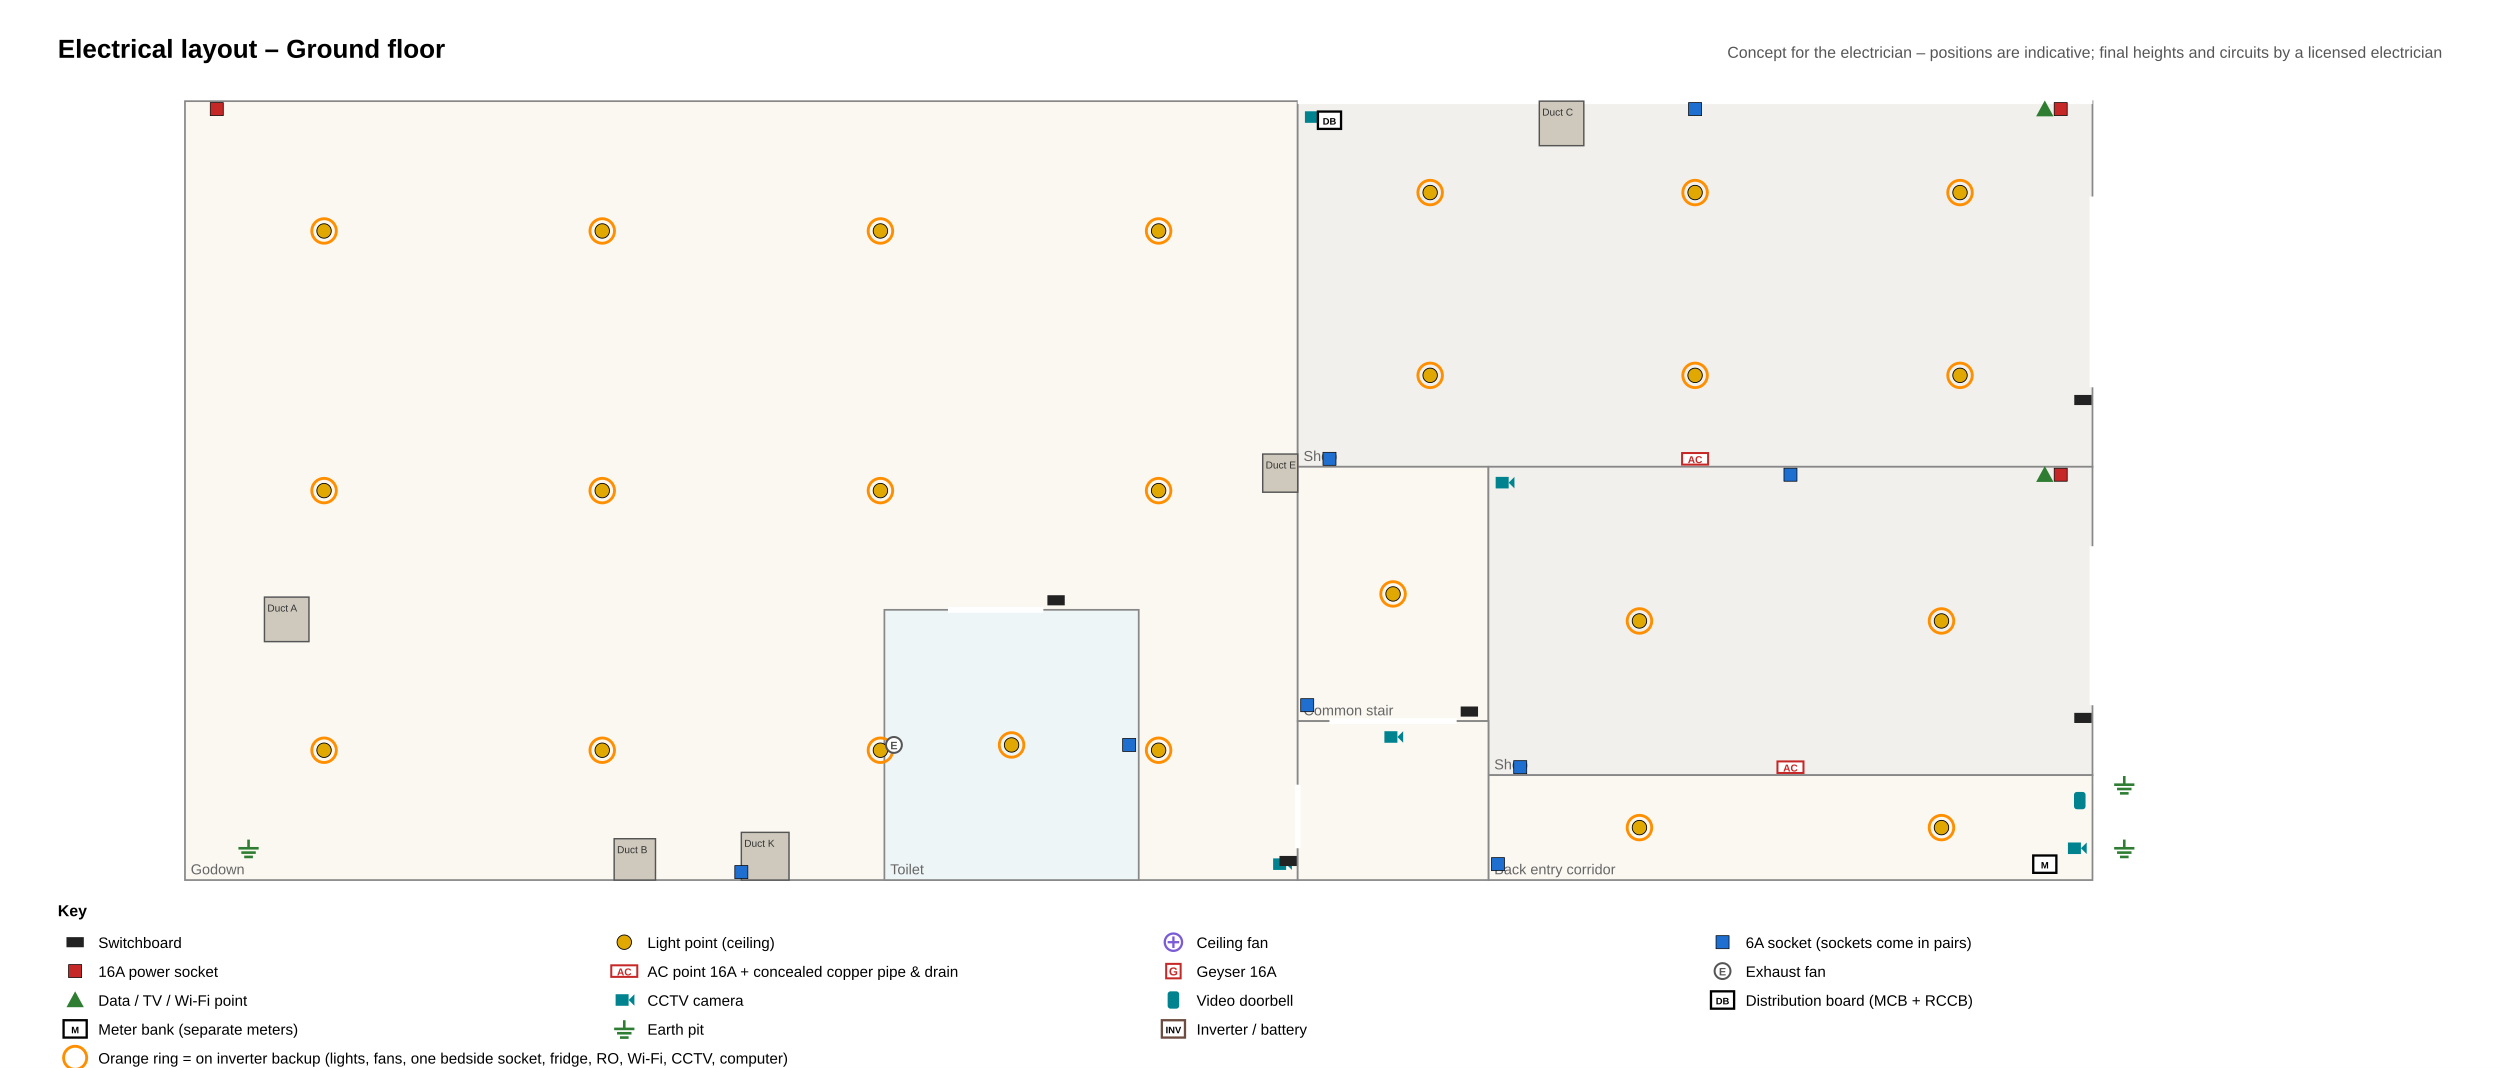
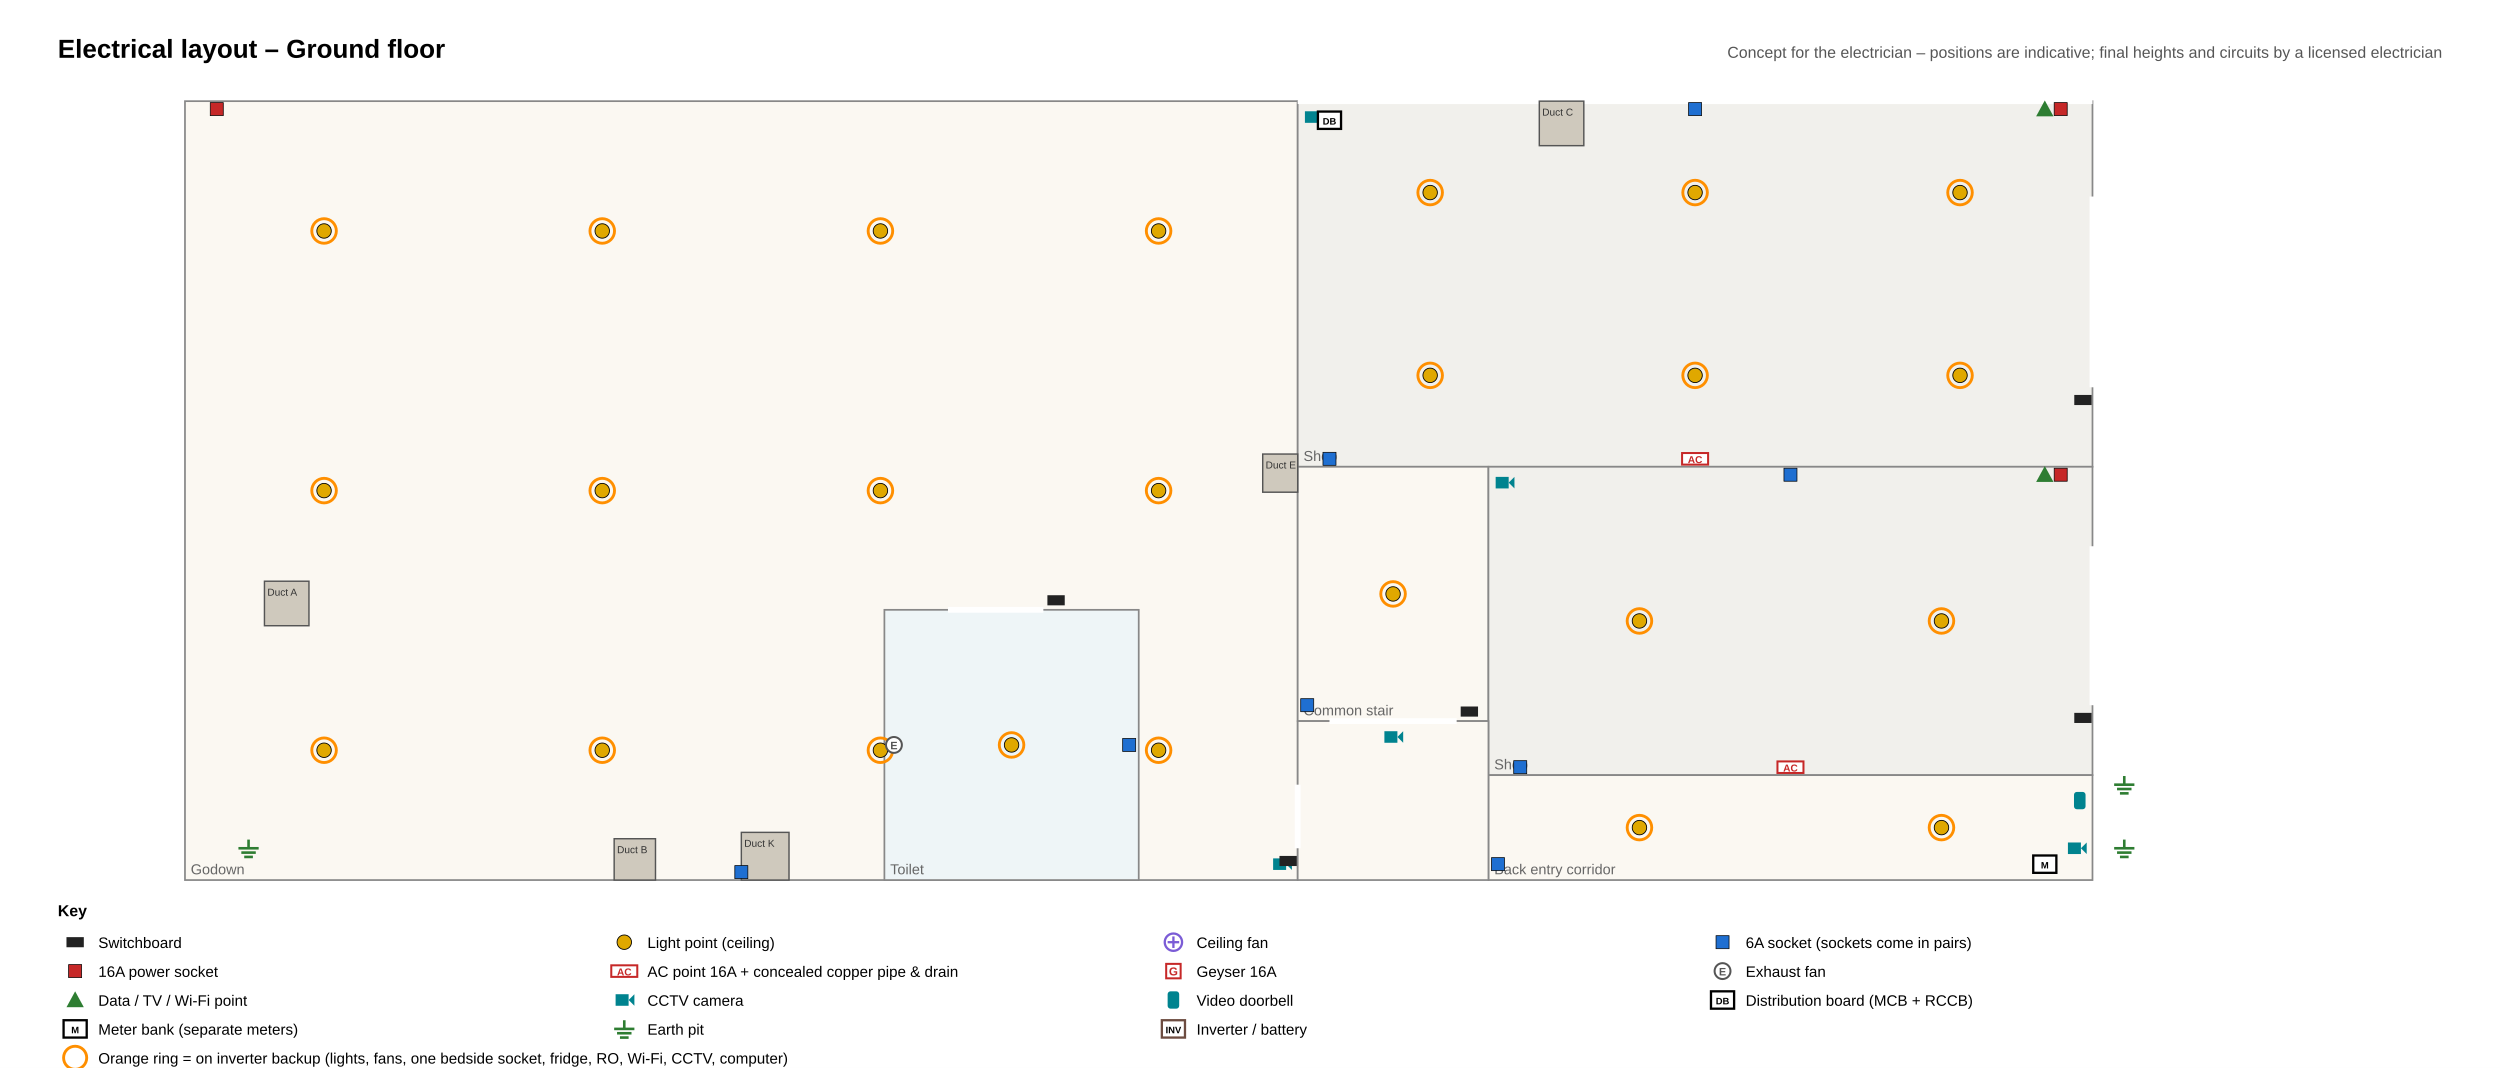
<svg xmlns="http://www.w3.org/2000/svg" width="1730" height="739" viewBox="0 0 1730 739" font-family="Arial, sans-serif">
  <rect width="100%" height="100%" fill="#fff" />
  <text x="40" y="40" font-size="18" font-weight="bold">Electrical layout – Ground floor</text>
  <text x="1690" y="40" font-size="11" text-anchor="end" fill="#555">Concept for the electrician – positions are indicative; final heights and circuits by a licensed electrician</text>
  <rect x="128" y="70" width="770" height="539" fill="#fbf8f2" stroke="#888" stroke-width="1.2" />
  <text x="132" y="605" font-size="10" fill="#666">Godown</text>
  <rect x="612" y="422" width="176" height="187" fill="#eef5f7" stroke="#888" stroke-width="1.2" />
  <text x="616" y="605" font-size="10" fill="#666">Toilet</text>
  <rect x="898" y="70" width="550" height="253" fill="#f1f0ec" stroke="#888" stroke-width="1.2" />
  <text x="902" y="319" font-size="10" fill="#666">Shop</text>
  <rect x="898" y="323" width="132" height="176" fill="#fbf8f2" stroke="#888" stroke-width="1.2" />
  <text x="902" y="495" font-size="10" fill="#666">Common stair</text>
  <rect x="1030" y="323" width="418" height="213.4" fill="#f1f0ec" stroke="#888" stroke-width="1.2" />
  <text x="1034" y="532.4" font-size="10" fill="#666">Shop</text>
  <rect x="1030" y="536.4" width="418" height="72.6" fill="#fbf8f2" stroke="#888" stroke-width="1.2" />
  <text x="1034" y="605" font-size="10" fill="#666">Back entry corridor</text>
  <rect x="898" y="499" width="132" height="110" fill="#fbf8f2" stroke="#888" stroke-width="1.2" />
  <line x1="898" y1="70" x2="1448" y2="70" stroke="#fff" stroke-width="4" />
  <line x1="898" y1="543" x2="898" y2="587" stroke="#fff" stroke-width="4" />
  <line x1="920" y1="499" x2="1008" y2="499" stroke="#fff" stroke-width="4" />
  <line x1="656" y1="422" x2="722" y2="422" stroke="#fff" stroke-width="4" />
  <line x1="1448" y1="136" x2="1448" y2="268" stroke="#fff" stroke-width="4" />
  <line x1="1448" y1="378" x2="1448" y2="488" stroke="#fff" stroke-width="4" />
-   <rect x="183" y="413.2" width="30.8" height="30.8" fill="#cfc9bd" stroke="#555" />
-   <text x="185" y="423.2" font-size="7" fill="#333">Duct A</text>
+   <rect x="183" y="402.2" width="30.8" height="30.8" fill="#cfc9bd" stroke="#555" />
+   <text x="185" y="412.2" font-size="7" fill="#333">Duct A</text>
  <rect x="425" y="580.4" width="28.6" height="28.6" fill="#cfc9bd" stroke="#555" />
  <text x="427" y="590.4" font-size="7" fill="#333">Duct B</text>
  <rect x="513" y="576" width="33" height="33" fill="#cfc9bd" stroke="#555" />
  <text x="515" y="586" font-size="7" fill="#333">Duct K</text>
  <rect x="1065.2" y="70" width="30.8" height="30.8" fill="#cfc9bd" stroke="#555" />
  <text x="1067.2" y="80" font-size="7" fill="#333">Duct C</text>
  <rect x="873.8" y="314.2" width="24.2" height="26.4" fill="#cfc9bd" stroke="#555" />
  <text x="875.8" y="324.2" font-size="7" fill="#333">Duct E</text>
  <circle cx="224.25" cy="159.833" r="8.5" fill="none" stroke="#ff8f00" stroke-width="2" />
  <circle cx="224.25" cy="159.833" r="5" fill="#e0a800" stroke="#000" stroke-width="0.6" />
  <circle cx="224.25" cy="339.5" r="8.5" fill="none" stroke="#ff8f00" stroke-width="2" />
  <circle cx="224.25" cy="339.5" r="5" fill="#e0a800" stroke="#000" stroke-width="0.6" />
  <circle cx="224.25" cy="519.167" r="8.5" fill="none" stroke="#ff8f00" stroke-width="2" />
  <circle cx="224.25" cy="519.167" r="5" fill="#e0a800" stroke="#000" stroke-width="0.6" />
  <circle cx="416.75" cy="159.833" r="8.5" fill="none" stroke="#ff8f00" stroke-width="2" />
  <circle cx="416.75" cy="159.833" r="5" fill="#e0a800" stroke="#000" stroke-width="0.6" />
  <circle cx="416.75" cy="339.5" r="8.5" fill="none" stroke="#ff8f00" stroke-width="2" />
  <circle cx="416.75" cy="339.5" r="5" fill="#e0a800" stroke="#000" stroke-width="0.6" />
  <circle cx="416.75" cy="519.167" r="8.5" fill="none" stroke="#ff8f00" stroke-width="2" />
  <circle cx="416.75" cy="519.167" r="5" fill="#e0a800" stroke="#000" stroke-width="0.6" />
  <circle cx="609.25" cy="159.833" r="8.5" fill="none" stroke="#ff8f00" stroke-width="2" />
  <circle cx="609.25" cy="159.833" r="5" fill="#e0a800" stroke="#000" stroke-width="0.6" />
  <circle cx="609.25" cy="339.5" r="8.5" fill="none" stroke="#ff8f00" stroke-width="2" />
  <circle cx="609.25" cy="339.5" r="5" fill="#e0a800" stroke="#000" stroke-width="0.6" />
  <circle cx="609.25" cy="519.167" r="8.5" fill="none" stroke="#ff8f00" stroke-width="2" />
  <circle cx="609.25" cy="519.167" r="5" fill="#e0a800" stroke="#000" stroke-width="0.6" />
  <circle cx="801.75" cy="159.833" r="8.5" fill="none" stroke="#ff8f00" stroke-width="2" />
  <circle cx="801.75" cy="159.833" r="5" fill="#e0a800" stroke="#000" stroke-width="0.6" />
  <circle cx="801.75" cy="339.5" r="8.5" fill="none" stroke="#ff8f00" stroke-width="2" />
  <circle cx="801.75" cy="339.5" r="5" fill="#e0a800" stroke="#000" stroke-width="0.6" />
  <circle cx="801.75" cy="519.167" r="8.5" fill="none" stroke="#ff8f00" stroke-width="2" />
  <circle cx="801.75" cy="519.167" r="5" fill="#e0a800" stroke="#000" stroke-width="0.6" />
  <rect x="145.5" y="71" width="9" height="9" fill="#c62828" stroke="#000" stroke-width="0.5" />
  <rect x="508.5" y="599" width="9" height="9" fill="#1f6fd1" stroke="#000" stroke-width="0.5" />
  <rect x="881" y="594" width="9" height="8" fill="#00838f" />
  <path d="M890 598L894 594L894 602Z" fill="#00838f" />
  <circle cx="700" cy="515.5" r="8.5" fill="none" stroke="#ff8f00" stroke-width="2" />
  <circle cx="700" cy="515.5" r="5" fill="#e0a800" stroke="#000" stroke-width="0.6" />
  <circle cx="618.6" cy="515.5" r="5.5" fill="#fff" stroke="#555" stroke-width="1.4" />
  <text x="618.6" y="518.5" font-size="7.5" text-anchor="middle" fill="#555" font-weight="bold">E</text>
  <rect x="776.9" y="511" width="9" height="9" fill="#1f6fd1" stroke="#000" stroke-width="0.5" />
  <circle cx="989.667" cy="133.25" r="8.5" fill="none" stroke="#ff8f00" stroke-width="2" />
  <circle cx="989.667" cy="133.25" r="5" fill="#e0a800" stroke="#000" stroke-width="0.6" />
  <circle cx="989.667" cy="259.75" r="8.5" fill="none" stroke="#ff8f00" stroke-width="2" />
  <circle cx="989.667" cy="259.75" r="5" fill="#e0a800" stroke="#000" stroke-width="0.6" />
  <circle cx="1173" cy="133.25" r="8.5" fill="none" stroke="#ff8f00" stroke-width="2" />
  <circle cx="1173" cy="133.25" r="5" fill="#e0a800" stroke="#000" stroke-width="0.6" />
  <circle cx="1173" cy="259.75" r="8.5" fill="none" stroke="#ff8f00" stroke-width="2" />
  <circle cx="1173" cy="259.75" r="5" fill="#e0a800" stroke="#000" stroke-width="0.6" />
  <circle cx="1356.333" cy="133.25" r="8.5" fill="none" stroke="#ff8f00" stroke-width="2" />
  <circle cx="1356.333" cy="133.25" r="5" fill="#e0a800" stroke="#000" stroke-width="0.6" />
  <circle cx="1356.333" cy="259.75" r="8.5" fill="none" stroke="#ff8f00" stroke-width="2" />
  <circle cx="1356.333" cy="259.75" r="5" fill="#e0a800" stroke="#000" stroke-width="0.6" />
  <rect x="1421.5" y="71" width="9" height="9" fill="#c62828" stroke="#000" stroke-width="0.5" />
  <rect x="1168.5" y="71" width="9" height="9" fill="#1f6fd1" stroke="#000" stroke-width="0.5" />
  <rect x="915.5" y="313" width="9" height="9" fill="#1f6fd1" stroke="#000" stroke-width="0.5" />
  <rect x="1164" y="313.5" width="18" height="8" fill="#fff" stroke="#c62828" stroke-width="1.4" />
  <text x="1173" y="320.5" font-size="7" text-anchor="middle" fill="#c62828" font-weight="bold">AC</text>
  <rect x="903" y="77" width="9" height="8" fill="#00838f" />
  <path d="M912 81L916 77L916 85Z" fill="#00838f" />
  <path d="M1415 69.5L1421 80.5L1409 80.5Z" fill="#2e7d32" />
  <circle cx="964" cy="411" r="8.5" fill="none" stroke="#ff8f00" stroke-width="2" />
  <circle cx="964" cy="411" r="5" fill="#e0a800" stroke="#000" stroke-width="0.6" />
  <rect x="900.1" y="483.5" width="9" height="9" fill="#1f6fd1" stroke="#000" stroke-width="0.5" />
  <circle cx="1134.5" cy="429.7" r="8.5" fill="none" stroke="#ff8f00" stroke-width="2" />
  <circle cx="1134.5" cy="429.7" r="5" fill="#e0a800" stroke="#000" stroke-width="0.6" />
  <circle cx="1343.5" cy="429.7" r="8.5" fill="none" stroke="#ff8f00" stroke-width="2" />
  <circle cx="1343.5" cy="429.7" r="5" fill="#e0a800" stroke="#000" stroke-width="0.6" />
  <rect x="1421.5" y="324" width="9" height="9" fill="#c62828" stroke="#000" stroke-width="0.5" />
  <rect x="1234.5" y="324" width="9" height="9" fill="#1f6fd1" stroke="#000" stroke-width="0.5" />
  <rect x="1047.5" y="526.4" width="9" height="9" fill="#1f6fd1" stroke="#000" stroke-width="0.5" />
  <rect x="1230" y="526.9" width="18" height="8" fill="#fff" stroke="#c62828" stroke-width="1.4" />
  <text x="1239" y="533.9" font-size="7" text-anchor="middle" fill="#c62828" font-weight="bold">AC</text>
  <rect x="1035" y="330" width="9" height="8" fill="#00838f" />
  <path d="M1044 334L1048 330L1048 338Z" fill="#00838f" />
  <path d="M1415 322.5L1421 333.5L1409 333.5Z" fill="#2e7d32" />
  <circle cx="1134.5" cy="572.7" r="8.5" fill="none" stroke="#ff8f00" stroke-width="2" />
  <circle cx="1134.5" cy="572.7" r="5" fill="#e0a800" stroke="#000" stroke-width="0.6" />
  <circle cx="1343.5" cy="572.7" r="8.5" fill="none" stroke="#ff8f00" stroke-width="2" />
  <circle cx="1343.5" cy="572.7" r="5" fill="#e0a800" stroke="#000" stroke-width="0.6" />
  <rect x="1032.1" y="593.5" width="9" height="9" fill="#1f6fd1" stroke="#000" stroke-width="0.5" />
  <rect x="885.4" y="592.3" width="12" height="7" fill="#222" />
  <rect x="1010.8" y="488.9" width="12" height="7" fill="#222" />
  <rect x="724.8" y="411.9" width="12" height="7" fill="#222" />
  <rect x="1435.4" y="273.3" width="12" height="7" fill="#222" />
  <rect x="1435.4" y="493.3" width="12" height="7" fill="#222" />
  <rect x="1407" y="592" width="16" height="12" fill="#fff" stroke="#000" stroke-width="1.6" />
  <text x="1415" y="601" font-size="6.5" text-anchor="middle" font-weight="bold">M</text>
  <path d="M1463 587L1477 587M1465 590L1475 590M1467 593L1473 593M1470 581L1470 587" stroke="#2e7d32" stroke-width="1.8" />
  <path d="M1463 543L1477 543M1465 546L1475 546M1467 549L1473 549M1470 537L1470 543" stroke="#2e7d32" stroke-width="1.8" />
  <path d="M165 587L179 587M167 590L177 590M169 593L175 593M172 581L172 587" stroke="#2e7d32" stroke-width="1.8" />
  <rect x="1431" y="583" width="9" height="8" fill="#00838f" />
  <path d="M1440 587L1444 583L1444 591Z" fill="#00838f" />
  <rect x="1435.2" y="548" width="8" height="12" rx="2" fill="#00838f" />
  <rect x="958" y="506" width="9" height="8" fill="#00838f" />
  <path d="M967 510L971 506L971 514Z" fill="#00838f" />
  <rect x="912" y="77.2" width="16" height="12" fill="#fff" stroke="#000" stroke-width="1.6" />
  <text x="920" y="86.2" font-size="6.5" text-anchor="middle" font-weight="bold">DB</text>
  <text x="40" y="634" font-size="11" font-weight="bold">Key</text>
  <rect x="46" y="648.5" width="12" height="7" fill="#222" />
  <text x="68" y="656" font-size="10.5">Switchboard</text>
  <circle cx="432" cy="652" r="5" fill="#e0a800" stroke="#000" stroke-width="0.6" />
  <text x="448" y="656" font-size="10.5">Light point (ceiling)</text>
  <circle cx="812" cy="652" r="6" fill="#fff" stroke="#7b5cd6" stroke-width="1.6" />
  <path d="M808 652L816 652M812 648L812 656" stroke="#7b5cd6" stroke-width="1.6" />
  <text x="828" y="656" font-size="10.5">Ceiling fan</text>
  <rect x="1187.5" y="647.5" width="9" height="9" fill="#1f6fd1" stroke="#000" stroke-width="0.5" />
  <text x="1208" y="656" font-size="10.5">6A socket (sockets come in pairs)</text>
  <rect x="47.5" y="667.5" width="9" height="9" fill="#c62828" stroke="#000" stroke-width="0.5" />
  <text x="68" y="676" font-size="10.5">16A power socket</text>
  <rect x="423" y="668" width="18" height="8" fill="#fff" stroke="#c62828" stroke-width="1.4" />
  <text x="432" y="675" font-size="7" text-anchor="middle" fill="#c62828" font-weight="bold">AC</text>
  <text x="448" y="676" font-size="10.5">AC point 16A + concealed copper pipe &amp; drain</text>
  <rect x="807" y="667" width="10" height="10" fill="#fff" stroke="#c62828" stroke-width="1.4" />
  <text x="812" y="675" font-size="8" text-anchor="middle" fill="#c62828" font-weight="bold">G</text>
  <text x="828" y="676" font-size="10.5">Geyser 16A</text>
  <circle cx="1192" cy="672" r="5.5" fill="#fff" stroke="#555" stroke-width="1.4" />
  <text x="1192" y="675" font-size="7.5" text-anchor="middle" fill="#555" font-weight="bold">E</text>
  <text x="1208" y="676" font-size="10.5">Exhaust fan</text>
  <path d="M52 686L58 697L46 697Z" fill="#2e7d32" />
  <text x="68" y="696" font-size="10.5">Data / TV / Wi-Fi point</text>
  <rect x="426" y="688" width="9" height="8" fill="#00838f" />
  <path d="M435 692L439 688L439 696Z" fill="#00838f" />
  <text x="448" y="696" font-size="10.5">CCTV camera</text>
  <rect x="808" y="686" width="8" height="12" rx="2" fill="#00838f" />
  <text x="828" y="696" font-size="10.5">Video doorbell</text>
  <rect x="1184" y="686" width="16" height="12" fill="#fff" stroke="#000" stroke-width="1.6" />
  <text x="1192" y="695" font-size="6.5" text-anchor="middle" font-weight="bold">DB</text>
  <text x="1208" y="696" font-size="10.5">Distribution board (MCB + RCCB)</text>
  <rect x="44" y="706" width="16" height="12" fill="#fff" stroke="#000" stroke-width="1.6" />
  <text x="52" y="715" font-size="6.5" text-anchor="middle" font-weight="bold">M</text>
  <text x="68" y="716" font-size="10.5">Meter bank (separate meters)</text>
  <path d="M425 712L439 712M427 715L437 715M429 718L435 718M432 706L432 712" stroke="#2e7d32" stroke-width="1.8" />
  <text x="448" y="716" font-size="10.5">Earth pit</text>
  <rect x="804" y="706" width="16" height="12" fill="#fff" stroke="#6d4c41" stroke-width="1.6" />
  <text x="812" y="715" font-size="6.5" text-anchor="middle" font-weight="bold">INV</text>
  <text x="828" y="716" font-size="10.5">Inverter / battery</text>
  <circle cx="52" cy="732" r="8" fill="none" stroke="#ff8f00" stroke-width="2" />
  <text x="68" y="736" font-size="10.5">Orange ring = on inverter backup (lights, fans, one bedside socket, fridge, RO, Wi-Fi, CCTV, computer)</text>
</svg>
